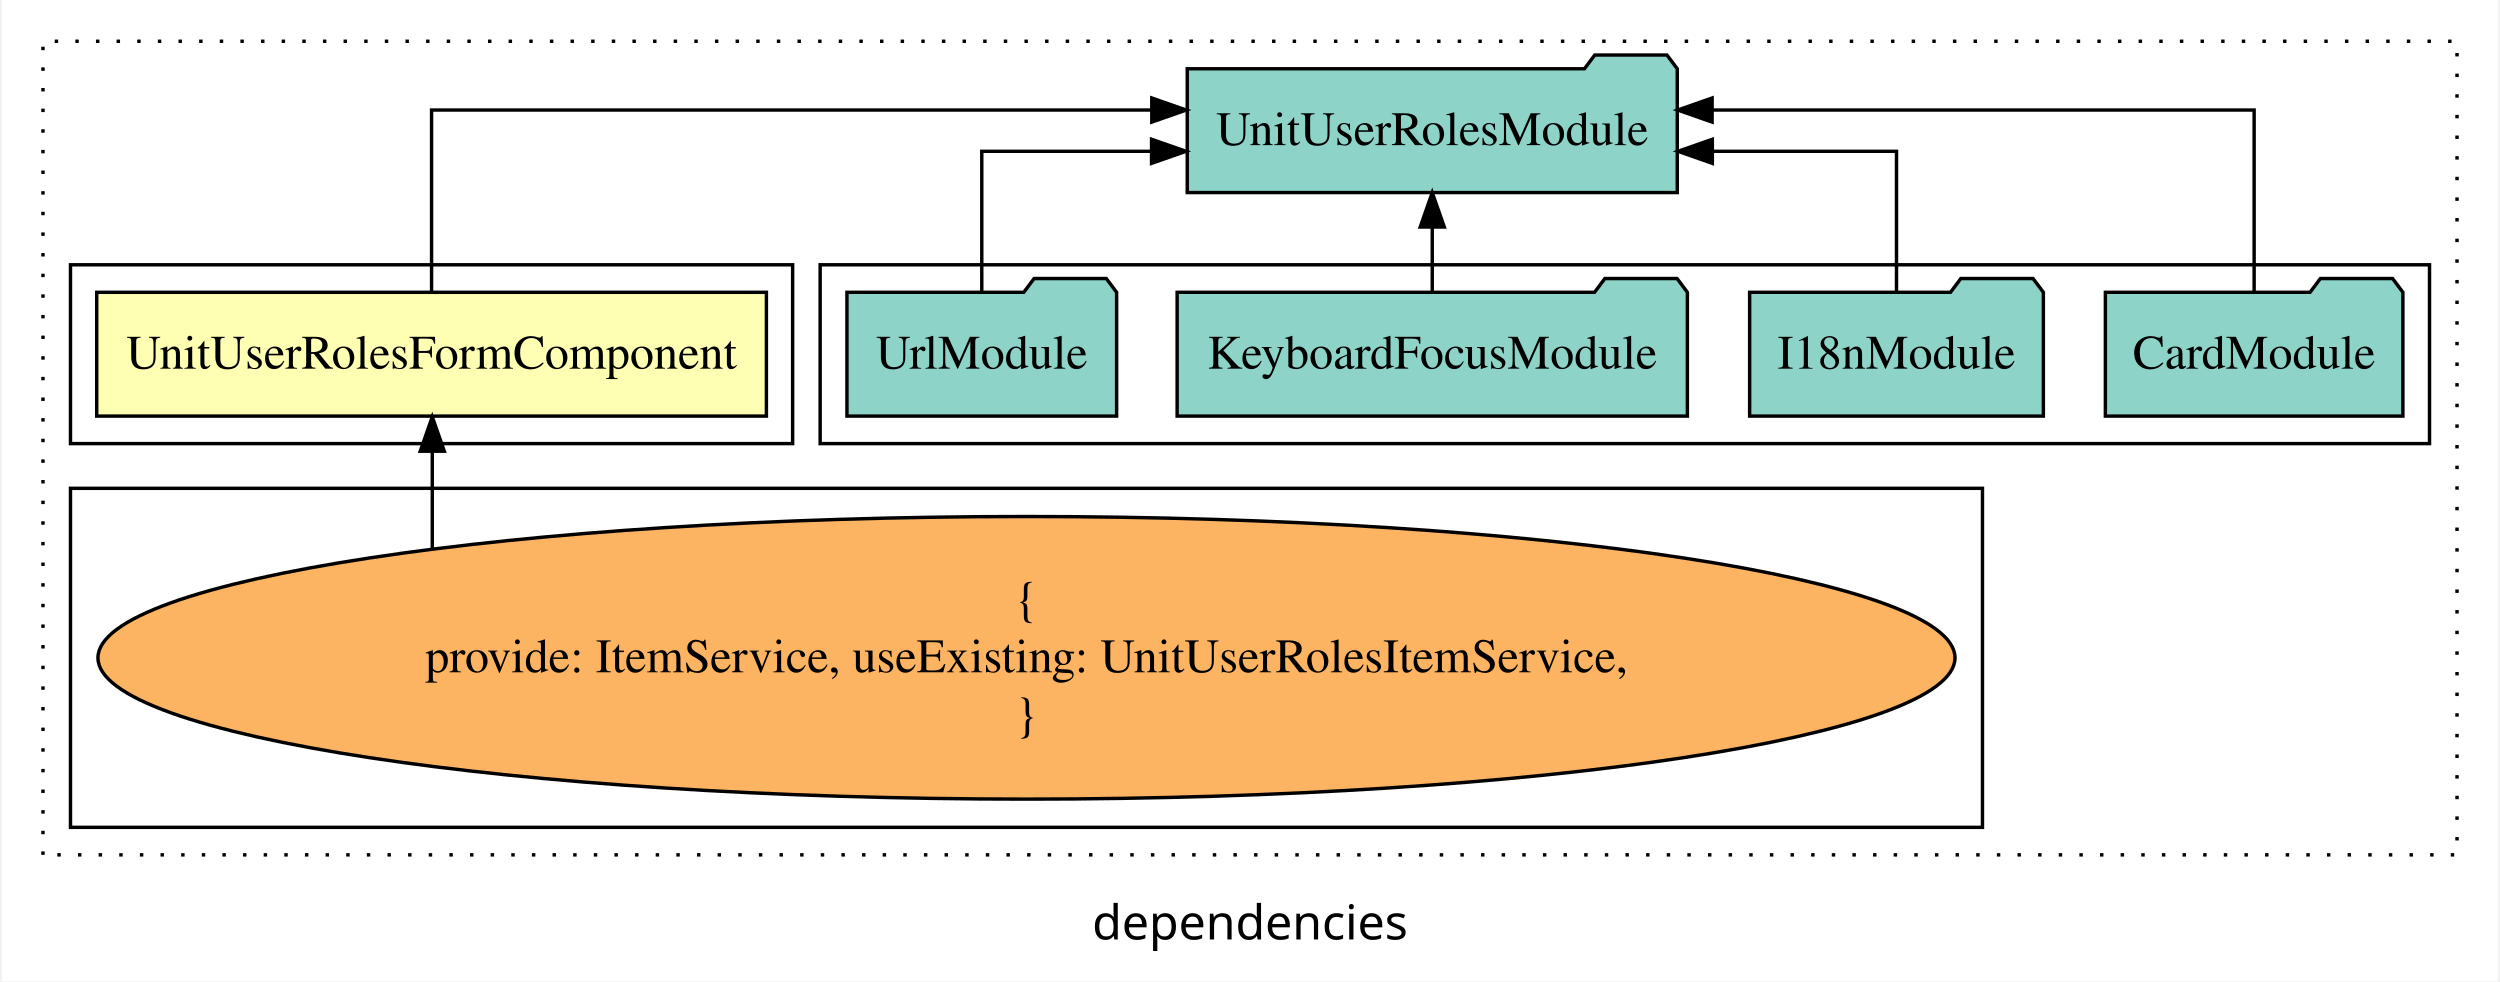
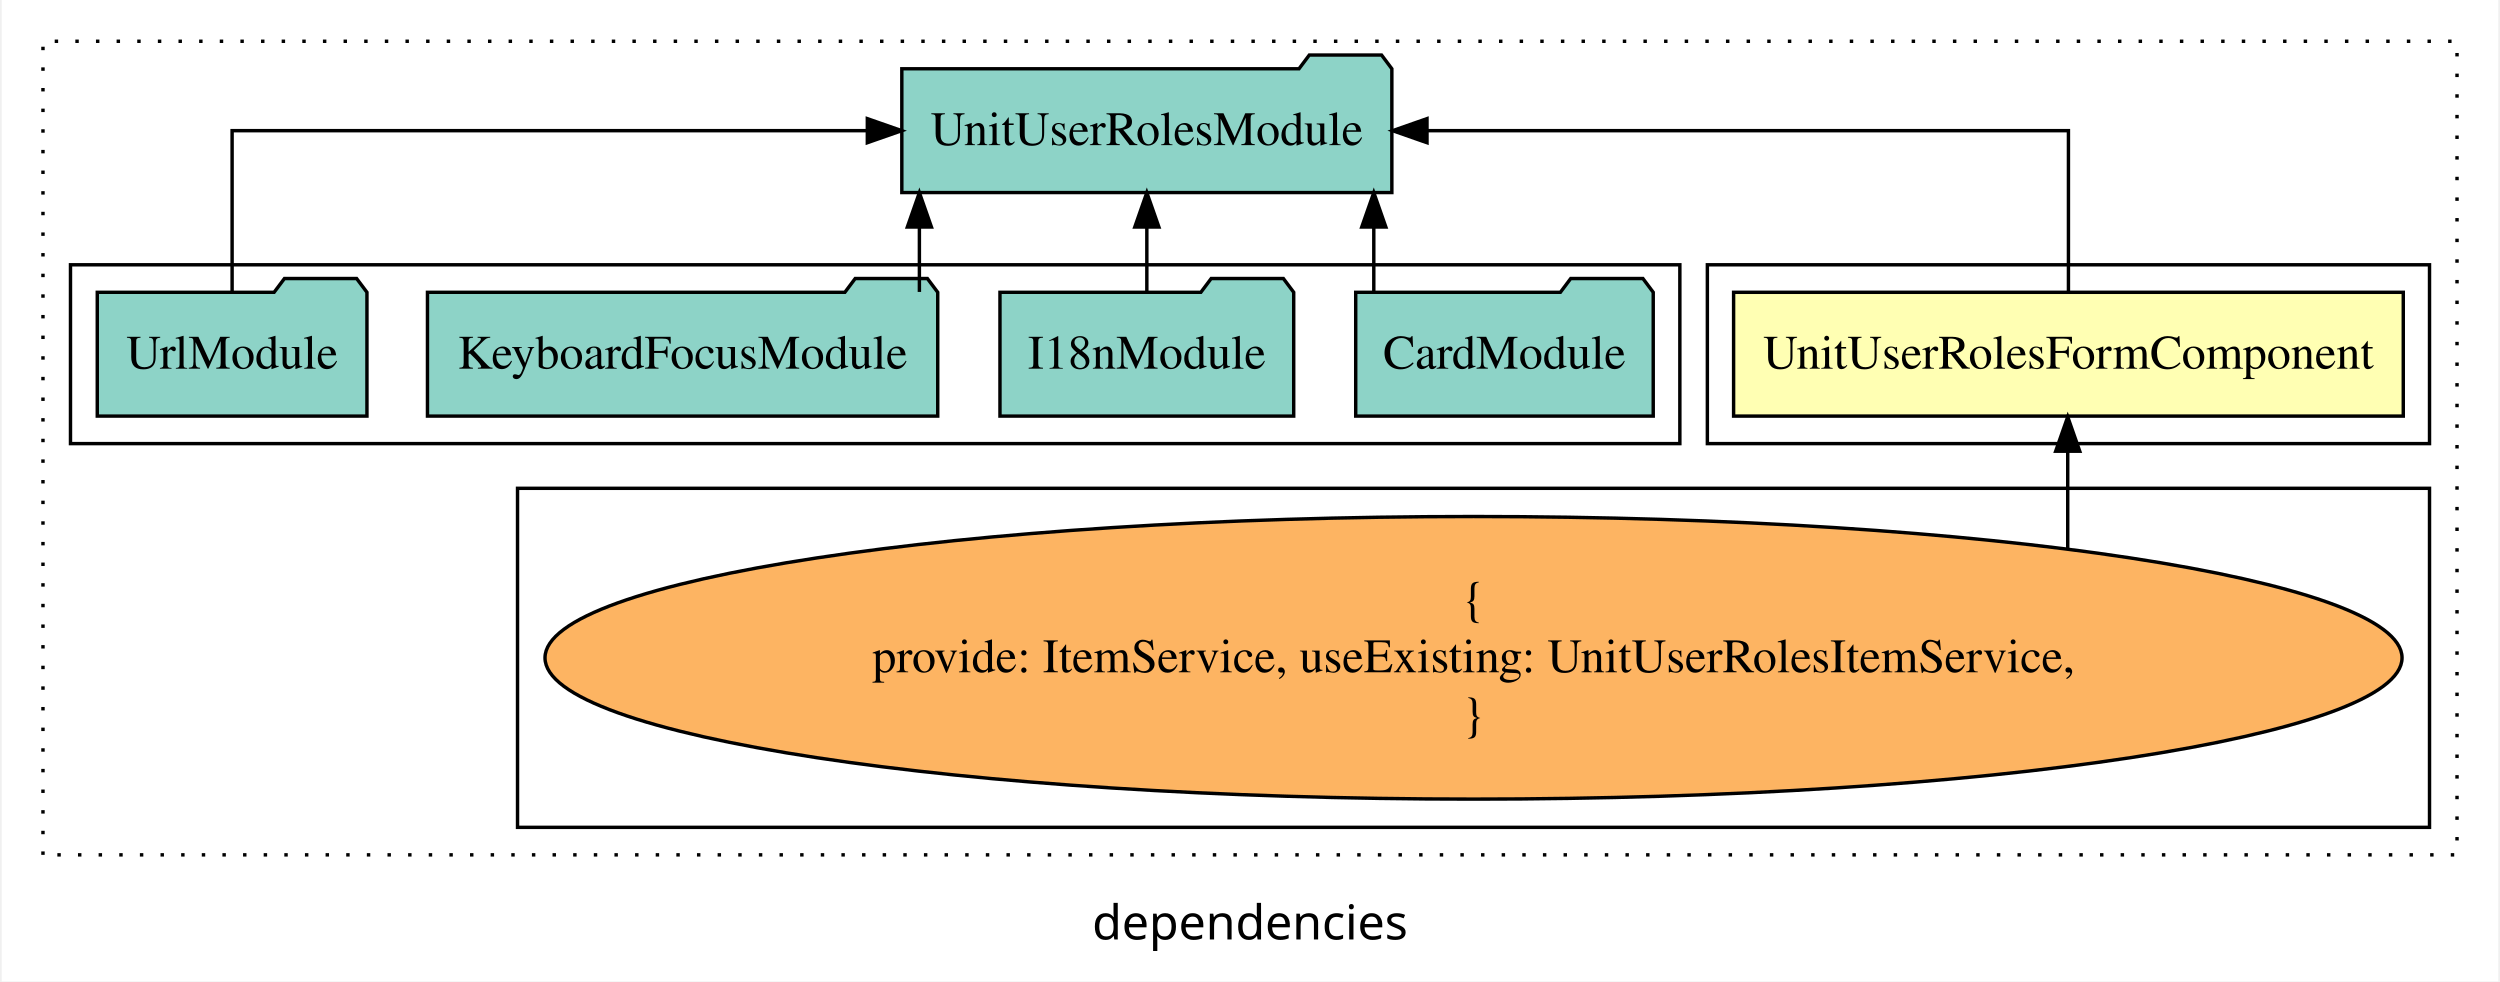
<svg xmlns="http://www.w3.org/2000/svg" width="726pt" height="285pt" viewBox="0.00 0.00 726.00 285.39">
  <g id="graph0" class="graph" transform="scale(1 1) rotate(0) translate(4 281.39)">
    <polygon fill="white" stroke="transparent" points="-4,4 -4,-281.39 722,-281.39 722,4 -4,4" />
    <text text-anchor="middle" x="359" y="-8.2" font-family="sans-serif" font-size="14.00">dependencies</text>
    <g id="clust1" class="cluster">
      <polygon fill="none" stroke="black" stroke-dasharray="1,5" points="8,-32.8 8,-269.39 710,-269.39 710,-32.8 8,-32.8" />
    </g>
    <g id="clust2" class="cluster">
-       <polygon fill="none" stroke="black" points="16,-152.39 16,-204.39 226,-204.39 226,-152.39 16,-152.39" />
+       <polygon fill="none" stroke="black" points="492,-152.39 492,-204.39 702,-204.39 702,-152.39 492,-152.39" />
+     </g>
+     <g id="clust3" class="cluster">
+       <polygon fill="none" stroke="black" points="146,-40.8 146,-139.39 702,-139.39 702,-40.8 146,-40.8" />
    </g>
    <g id="clust4" class="cluster">
-       <polygon fill="none" stroke="black" points="234,-152.39 234,-204.39 702,-204.39 702,-152.39 234,-152.39" />
-     </g>
-     <g id="clust3" class="cluster">
-       <polygon fill="none" stroke="black" points="16,-40.8 16,-139.39 572,-139.39 572,-40.8 16,-40.8" />
+       <polygon fill="none" stroke="black" points="16,-152.39 16,-204.39 484,-204.39 484,-152.39 16,-152.39" />
    </g>
    <g id="node1" class="node">
-       <polygon fill="#ffffb3" stroke="black" points="218.37,-196.39 23.63,-196.39 23.63,-160.39 218.37,-160.39 218.37,-196.39" />
-       <text text-anchor="middle" x="121" y="-174.19" font-family="Times,serif" font-size="14.00">UnitUserRolesFormComponent</text>
+       <polygon fill="#ffffb3" stroke="black" points="694.37,-196.39 499.63,-196.39 499.63,-160.39 694.37,-160.39 694.37,-196.39" />
+       <text text-anchor="middle" x="597" y="-174.19" font-family="Times,serif" font-size="14.00">UnitUserRolesFormComponent</text>
    </g>
    <g id="node2" class="node">
-       <polygon fill="#8dd3c7" stroke="black" points="483.25,-261.39 480.25,-265.39 459.25,-265.39 456.25,-261.39 340.75,-261.39 340.75,-225.39 483.25,-225.39 483.25,-261.39" />
-       <text text-anchor="middle" x="412" y="-239.19" font-family="Times,serif" font-size="14.00">UnitUserRolesModule</text>
+       <polygon fill="#8dd3c7" stroke="black" points="400.25,-261.39 397.25,-265.39 376.25,-265.39 373.25,-261.39 257.75,-261.39 257.75,-225.39 400.25,-225.39 400.25,-261.39" />
+       <text text-anchor="middle" x="329" y="-239.19" font-family="Times,serif" font-size="14.00">UnitUserRolesModule</text>
    </g>
    <g id="edge1" class="edge">
-       <path fill="none" stroke="black" d="M121,-196.67C121,-217.71 121,-249.39 121,-249.39 121,-249.39 330.44,-249.39 330.44,-249.39" />
-       <polygon fill="black" stroke="black" points="330.44,-252.89 340.44,-249.39 330.44,-245.89 330.44,-252.89" />
+       <path fill="none" stroke="black" d="M597,-196.5C597,-215.73 597,-243.39 597,-243.39 597,-243.39 410.47,-243.39 410.47,-243.39" />
+       <polygon fill="black" stroke="black" points="410.47,-239.89 400.47,-243.39 410.47,-246.89 410.47,-239.89" />
    </g>
    <g id="node3" class="node">
-       <ellipse fill="#fdb462" stroke="black" cx="294" cy="-90.1" rx="270.01" ry="41.09" />
-       <text text-anchor="middle" x="294" y="-102.7" font-family="Times,serif" font-size="14.00">{</text>
-       <text text-anchor="middle" x="294" y="-85.9" font-family="Times,serif" font-size="14.00">    provide: ItemService, useExisting: UnitUserRolesItemService,</text>
-       <text text-anchor="middle" x="294" y="-69.1" font-family="Times,serif" font-size="14.00">}</text>
+       <ellipse fill="#fdb462" stroke="black" cx="424" cy="-90.1" rx="270.01" ry="41.09" />
+       <text text-anchor="middle" x="424" y="-102.7" font-family="Times,serif" font-size="14.00">{</text>
+       <text text-anchor="middle" x="424" y="-85.9" font-family="Times,serif" font-size="14.00">    provide: ItemService, useExisting: UnitUserRolesItemService,</text>
+       <text text-anchor="middle" x="424" y="-69.1" font-family="Times,serif" font-size="14.00">}</text>
    </g>
    <g id="edge2" class="edge">
-       <path fill="none" stroke="black" d="M121.21,-121.97C121.21,-121.97 121.21,-150.18 121.21,-150.18" />
-       <polygon fill="black" stroke="black" points="117.71,-150.18 121.21,-160.18 124.71,-150.18 117.71,-150.18" />
+       <path fill="none" stroke="black" d="M596.79,-121.97C596.79,-121.97 596.79,-150.18 596.79,-150.18" />
+       <polygon fill="black" stroke="black" points="593.29,-150.18 596.79,-160.18 600.29,-150.18 593.29,-150.18" />
    </g>
    <g id="node4" class="node">
-       <polygon fill="#8dd3c7" stroke="black" points="694.26,-196.39 691.26,-200.39 670.26,-200.39 667.26,-196.39 607.74,-196.39 607.74,-160.39 694.26,-160.39 694.26,-196.39" />
-       <text text-anchor="middle" x="651" y="-174.19" font-family="Times,serif" font-size="14.00">CardModule</text>
+       <polygon fill="#8dd3c7" stroke="black" points="476.26,-196.39 473.26,-200.39 452.26,-200.39 449.26,-196.39 389.74,-196.39 389.74,-160.39 476.26,-160.39 476.26,-196.39" />
+       <text text-anchor="middle" x="433" y="-174.19" font-family="Times,serif" font-size="14.00">CardModule</text>
    </g>
    <g id="edge3" class="edge">
-       <path fill="none" stroke="black" d="M651,-196.67C651,-217.71 651,-249.39 651,-249.39 651,-249.39 493.38,-249.39 493.38,-249.39" />
-       <polygon fill="black" stroke="black" points="493.38,-245.89 483.38,-249.39 493.38,-252.89 493.38,-245.89" />
+       <path fill="none" stroke="black" d="M395,-196.5C395,-196.5 395,-215.38 395,-215.38" />
+       <polygon fill="black" stroke="black" points="391.5,-215.38 395,-225.38 398.5,-215.38 391.5,-215.38" />
    </g>
    <g id="node5" class="node">
-       <polygon fill="#8dd3c7" stroke="black" points="589.71,-196.39 586.71,-200.39 565.71,-200.39 562.71,-196.39 504.29,-196.39 504.29,-160.39 589.71,-160.39 589.71,-196.39" />
-       <text text-anchor="middle" x="547" y="-174.19" font-family="Times,serif" font-size="14.00">I18nModule</text>
+       <polygon fill="#8dd3c7" stroke="black" points="371.71,-196.39 368.71,-200.39 347.71,-200.39 344.71,-196.39 286.29,-196.39 286.29,-160.39 371.71,-160.39 371.71,-196.39" />
+       <text text-anchor="middle" x="329" y="-174.19" font-family="Times,serif" font-size="14.00">I18nModule</text>
    </g>
    <g id="edge4" class="edge">
-       <path fill="none" stroke="black" d="M547,-196.41C547,-213.76 547,-237.39 547,-237.39 547,-237.39 493.45,-237.39 493.45,-237.39" />
-       <polygon fill="black" stroke="black" points="493.45,-233.89 483.45,-237.39 493.45,-240.89 493.45,-233.89" />
+       <path fill="none" stroke="black" d="M329,-196.5C329,-196.5 329,-215.38 329,-215.38" />
+       <polygon fill="black" stroke="black" points="325.5,-215.38 329,-225.38 332.5,-215.38 325.5,-215.38" />
    </g>
    <g id="node6" class="node">
-       <polygon fill="#8dd3c7" stroke="black" points="486.19,-196.39 483.19,-200.39 462.19,-200.39 459.19,-196.39 337.81,-196.39 337.81,-160.39 486.19,-160.39 486.19,-196.39" />
-       <text text-anchor="middle" x="412" y="-174.19" font-family="Times,serif" font-size="14.00">KeyboardFocusModule</text>
+       <polygon fill="#8dd3c7" stroke="black" points="268.19,-196.39 265.19,-200.39 244.19,-200.39 241.19,-196.39 119.81,-196.39 119.81,-160.39 268.19,-160.39 268.19,-196.39" />
+       <text text-anchor="middle" x="194" y="-174.19" font-family="Times,serif" font-size="14.00">KeyboardFocusModule</text>
    </g>
    <g id="edge5" class="edge">
-       <path fill="none" stroke="black" d="M412,-196.5C412,-196.5 412,-215.38 412,-215.38" />
-       <polygon fill="black" stroke="black" points="408.5,-215.38 412,-225.38 415.5,-215.38 408.5,-215.38" />
+       <path fill="none" stroke="black" d="M262.86,-196.5C262.86,-196.5 262.86,-215.38 262.86,-215.38" />
+       <polygon fill="black" stroke="black" points="259.36,-215.38 262.86,-225.38 266.36,-215.38 259.36,-215.38" />
    </g>
    <g id="node7" class="node">
-       <polygon fill="#8dd3c7" stroke="black" points="320.21,-196.39 317.21,-200.39 296.21,-200.39 293.21,-196.39 241.79,-196.39 241.79,-160.39 320.21,-160.39 320.21,-196.39" />
-       <text text-anchor="middle" x="281" y="-174.19" font-family="Times,serif" font-size="14.00">UrlModule</text>
+       <polygon fill="#8dd3c7" stroke="black" points="102.21,-196.39 99.21,-200.39 78.21,-200.39 75.21,-196.39 23.79,-196.39 23.79,-160.39 102.21,-160.39 102.21,-196.39" />
+       <text text-anchor="middle" x="63" y="-174.19" font-family="Times,serif" font-size="14.00">UrlModule</text>
    </g>
    <g id="edge6" class="edge">
-       <path fill="none" stroke="black" d="M281,-196.41C281,-213.76 281,-237.39 281,-237.39 281,-237.39 330.37,-237.39 330.37,-237.39" />
-       <polygon fill="black" stroke="black" points="330.37,-240.89 340.37,-237.39 330.37,-233.89 330.37,-240.89" />
+       <path fill="none" stroke="black" d="M63,-196.5C63,-215.73 63,-243.39 63,-243.39 63,-243.39 247.72,-243.39 247.72,-243.39" />
+       <polygon fill="black" stroke="black" points="247.72,-246.89 257.72,-243.39 247.72,-239.89 247.72,-246.89" />
    </g>
  </g>
</svg>
